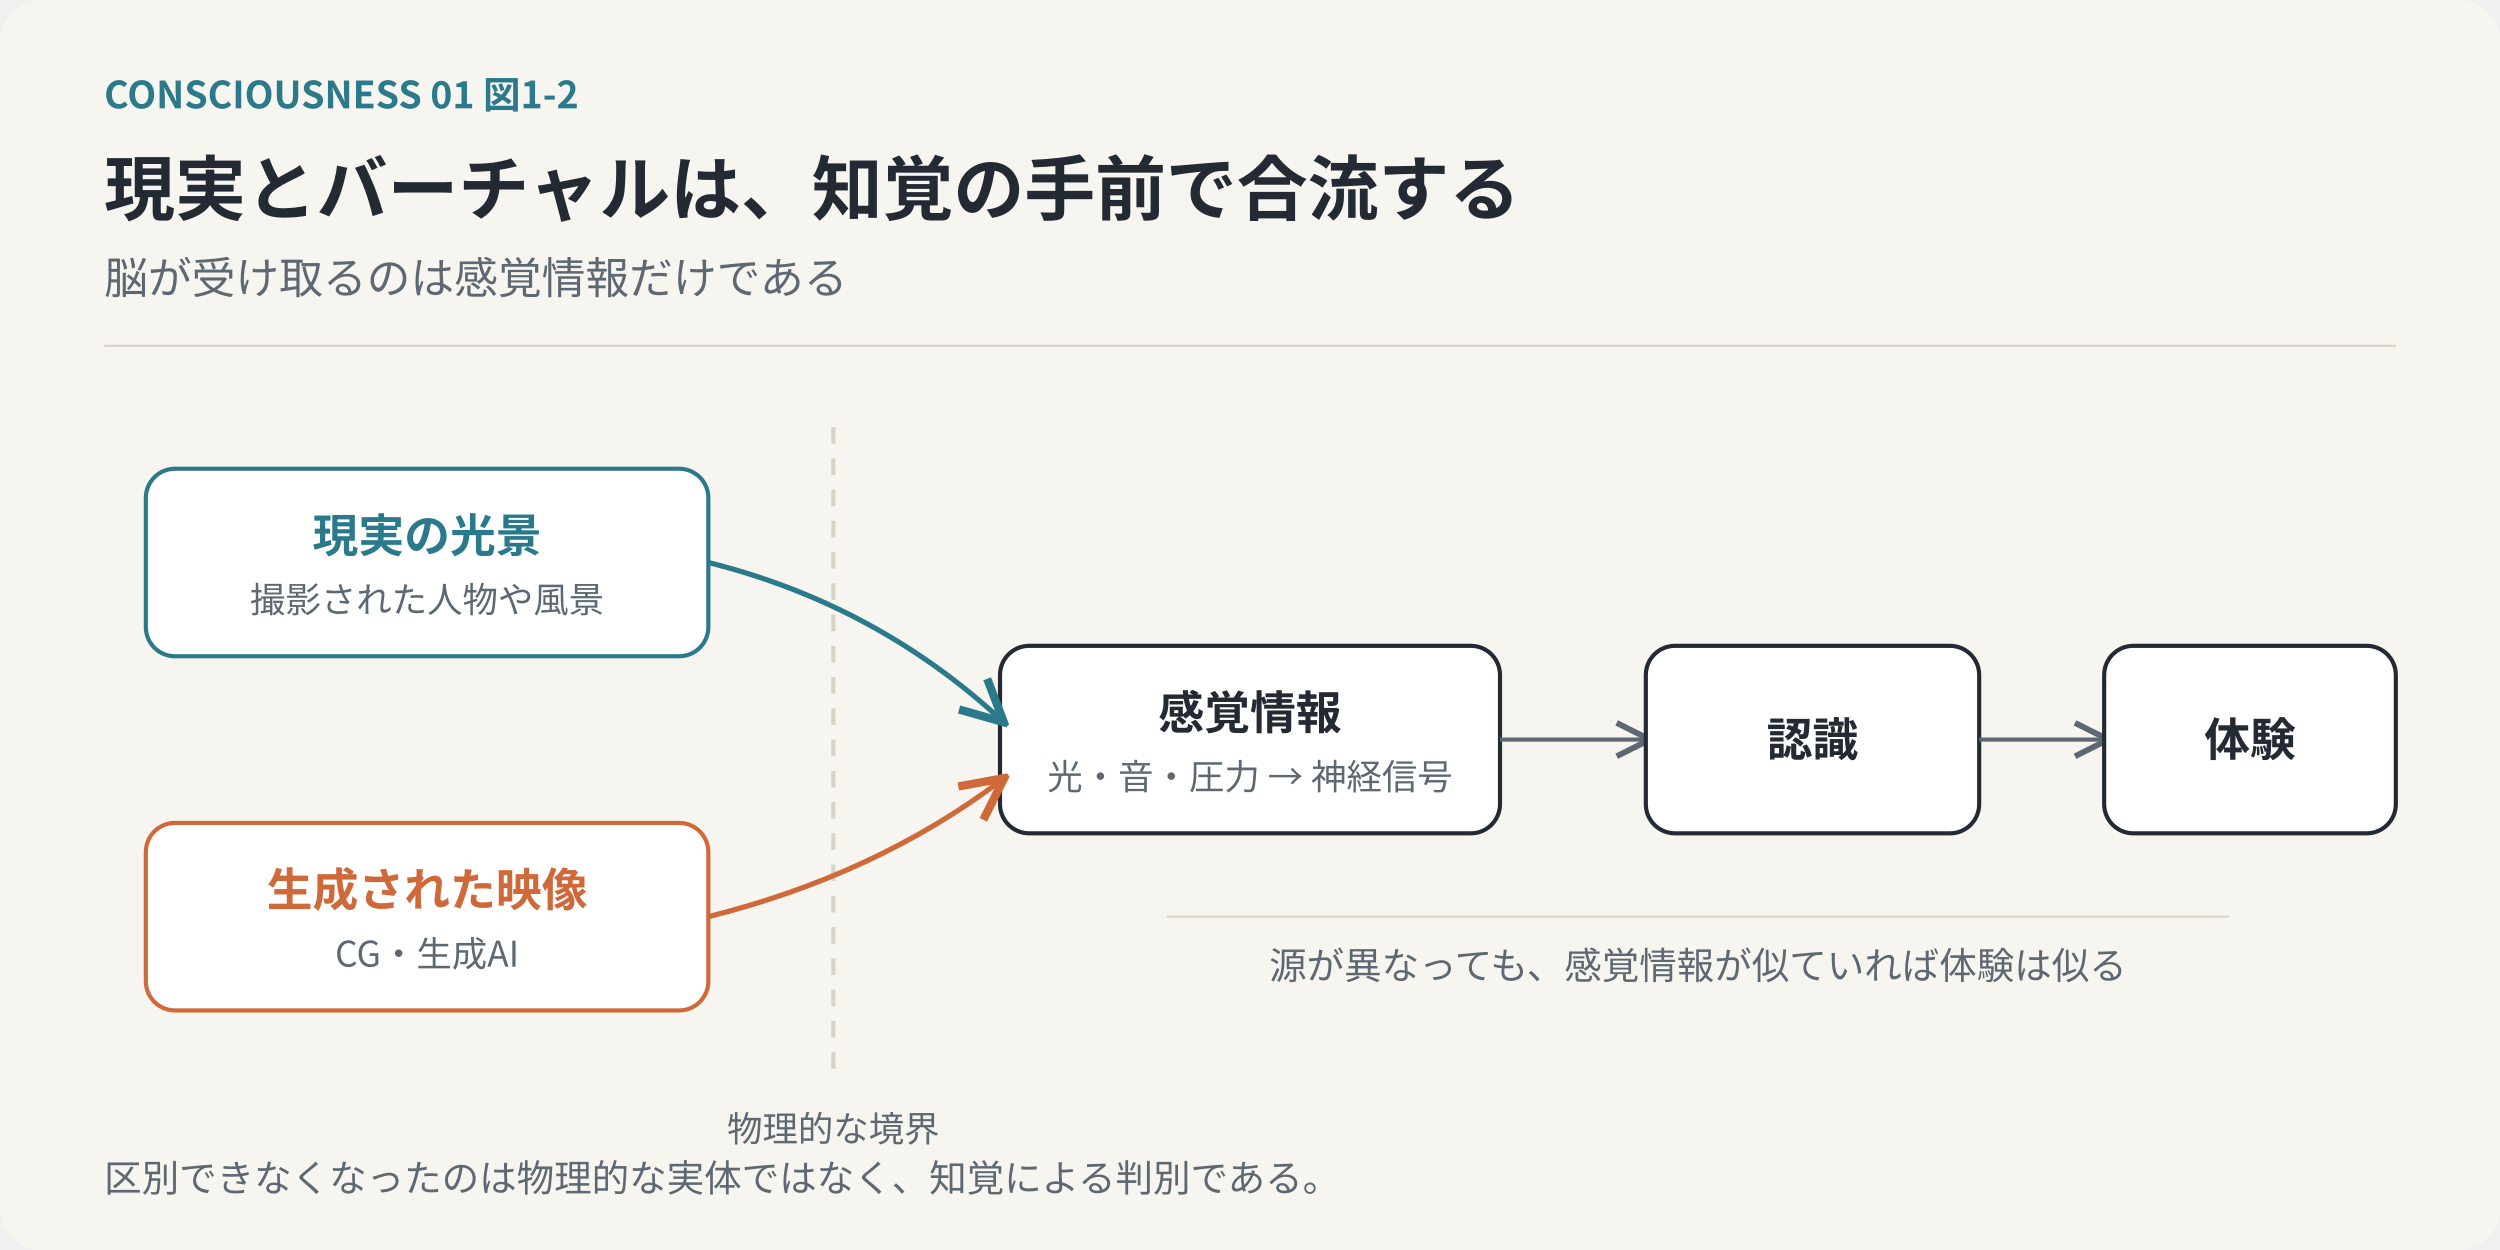
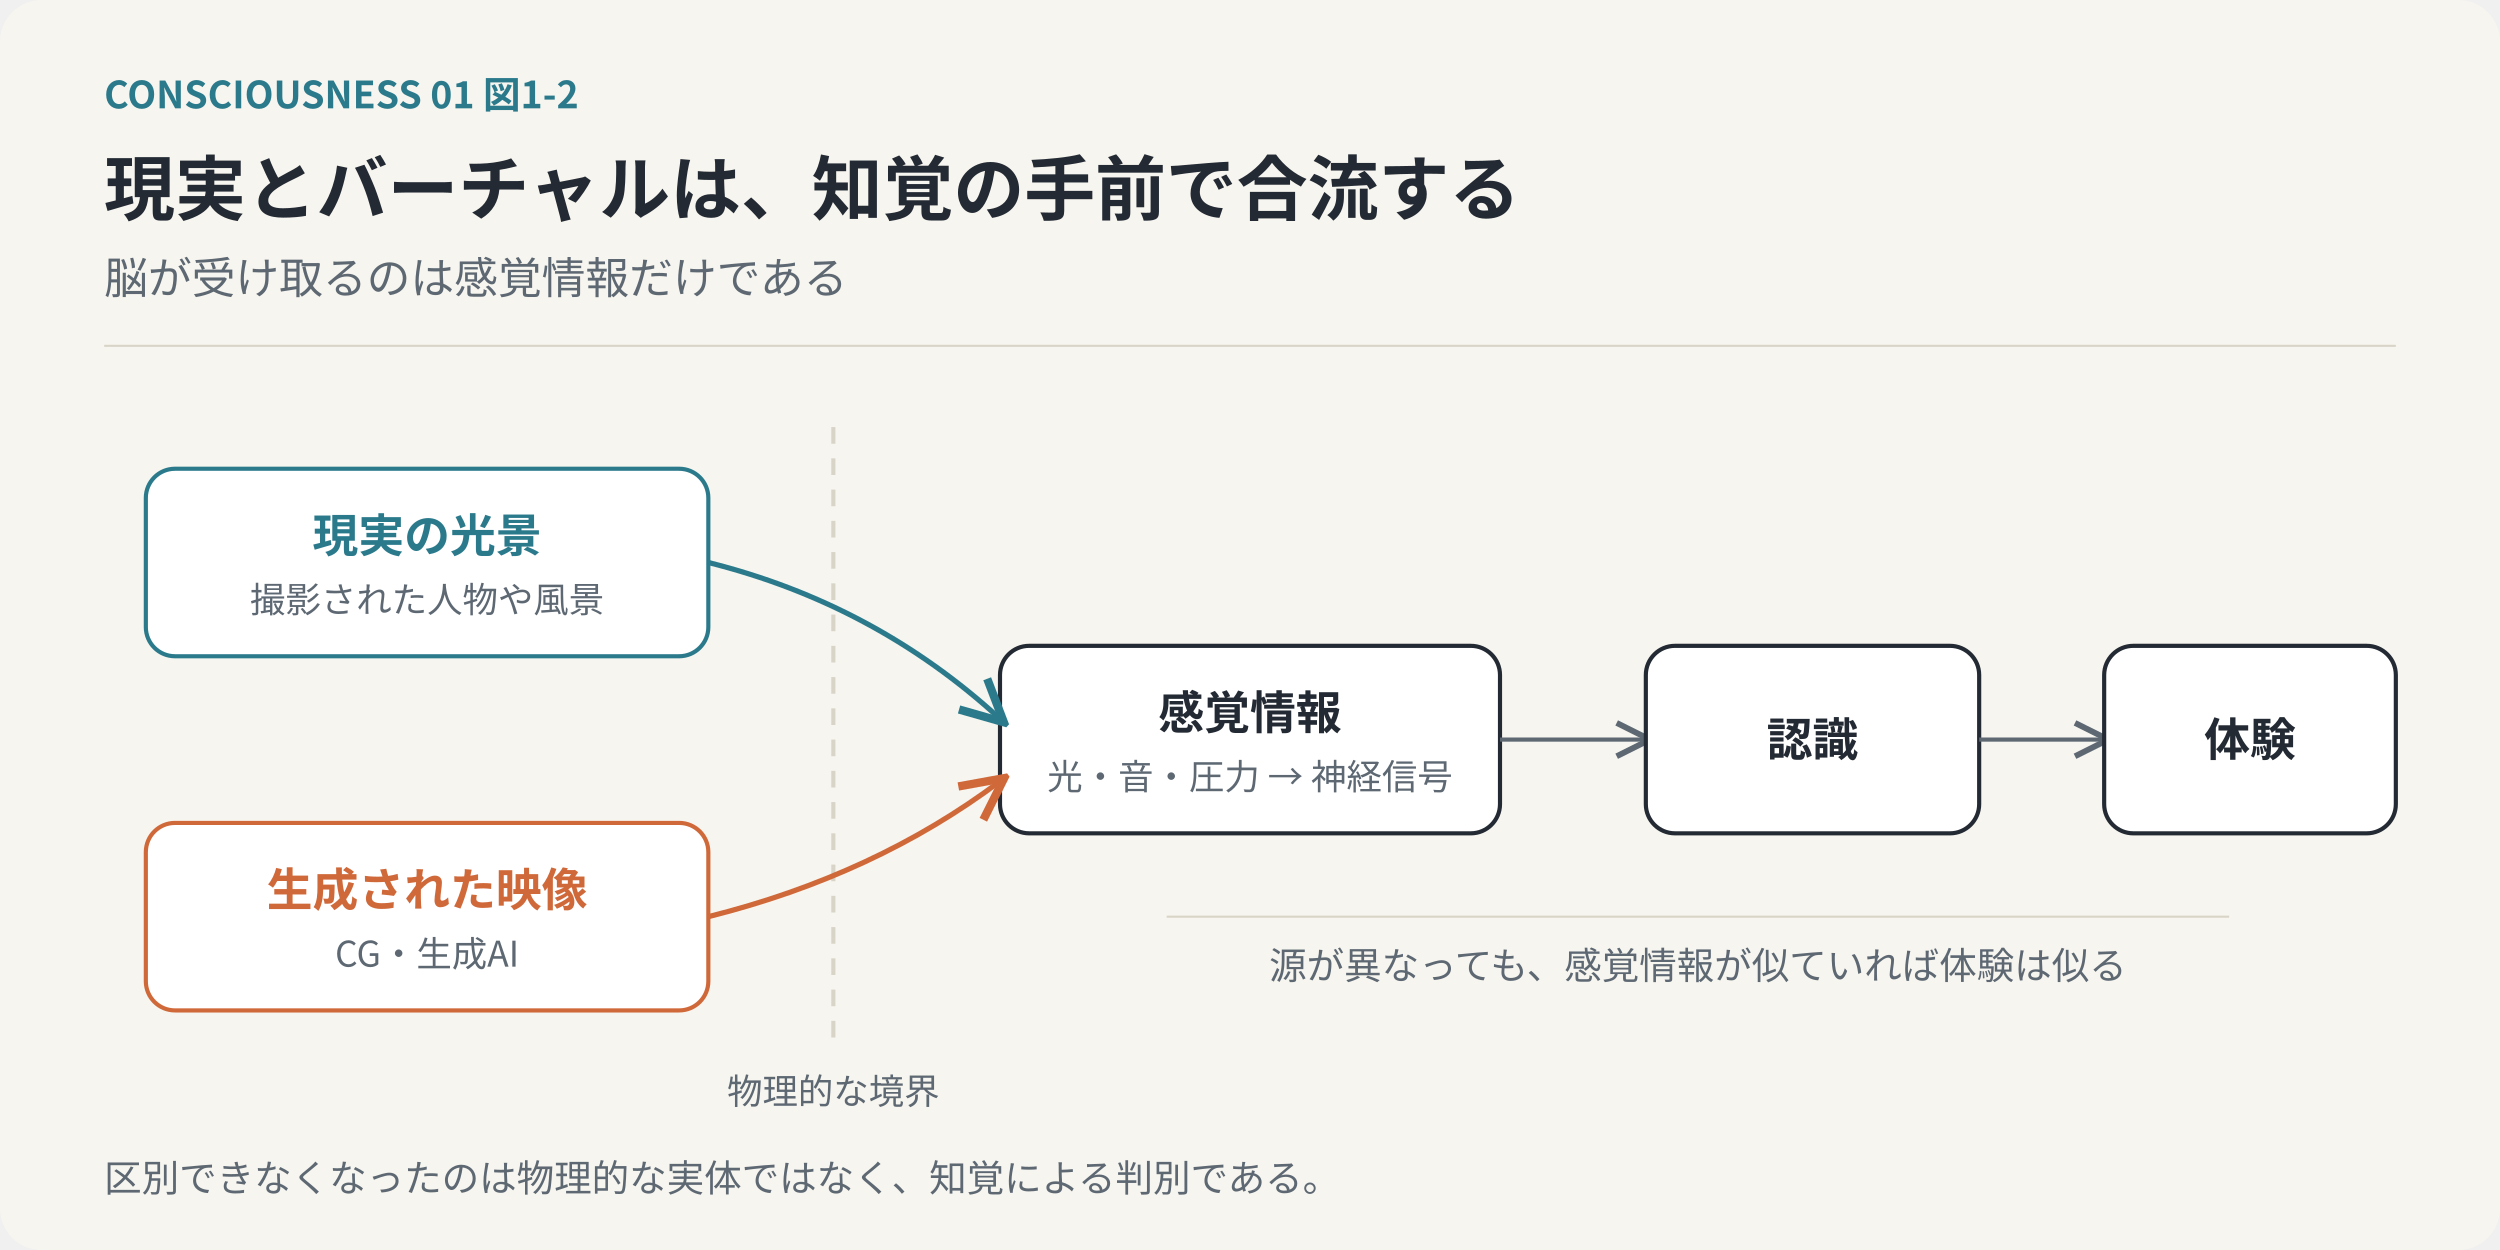
<svg xmlns="http://www.w3.org/2000/svg" width="1200" height="600" viewBox="0 0 1200 600" role="img" aria-labelledby="title desc">
  <defs>
    <marker id="arrow" markerWidth="10" markerHeight="10" refX="8" refY="5" orient="auto-start-reverse">
      <path d="M1,1 L9,5 L1,9" fill="none" stroke="#5d6873" stroke-width="1.4" />
    </marker>
    <marker id="arrow-teal" markerWidth="10" markerHeight="10" refX="8" refY="5" orient="auto-start-reverse">
      <path d="M1,1 L9,5 L1,9" fill="none" stroke="#2b7a8c" stroke-width="1.6" />
    </marker>
    <marker id="arrow-terra" markerWidth="10" markerHeight="10" refX="8" refY="5" orient="auto-start-reverse">
      <path d="M1,1 L9,5 L1,9" fill="none" stroke="#d0693a" stroke-width="1.6" />
    </marker>
    <marker id="arrow-indigo" markerWidth="10" markerHeight="10" refX="8" refY="5" orient="auto-start-reverse">
      <path d="M1,1 L9,5 L1,9" fill="none" stroke="#5a4fcf" stroke-width="1.6" />
    </marker>
    <marker id="arrow-ink" markerWidth="10" markerHeight="10" refX="8" refY="5" orient="auto-start-reverse">
      <path d="M1,1 L9,5 L1,9" fill="none" stroke="#232a33" stroke-width="1.6" />
    </marker>
  </defs>
  <rect width="1200" height="600" rx="20" fill="#f7f5ef" />
  <g font-family="system-ui, -apple-system, &quot;Hiragino Kaku Gothic ProN&quot;, &quot;Noto Sans CJK JP&quot;, Meiryo, sans-serif">
    <text x="50.0" y="52.0" fill="#2b7a8c" font-size="18" text-anchor="start" font-weight="700">CONSCIOUSNESS     01     図1-2</text>
    <text x="50.0" y="103.0" fill="#232a33" font-size="34" text-anchor="start" font-weight="700">現実とバーチャルは、知覚の手前で合流する</text>
    <text x="50.0" y="141.0" fill="#5d6873" font-size="21" text-anchor="start" font-weight="400">脳が受け取るのは感覚情報だけである</text>
    <line x1="50.0" y1="166.0" x2="1150.0" y2="166.0" stroke="#d8d4c8" stroke-width="1" />
    <rect x="70.0" y="225.0" width="270.0" height="90.0" rx="14" fill="#ffffff" stroke="#2b7a8c" stroke-width="2" />
    <text x="205.0" y="265.0" fill="#2b7a8c" font-size="22" text-anchor="middle" font-weight="700">現実の光景</text>
    <text x="205.0" y="294.0" fill="#5d6873" font-size="17" text-anchor="middle" font-weight="400">撮影された人物や風景</text>
    <rect x="70.0" y="395.0" width="270.0" height="90.0" rx="14" fill="#ffffff" stroke="#d0693a" stroke-width="2" />
    <text x="205.0" y="435.0" fill="#d0693a" font-size="22" text-anchor="middle" font-weight="700">生成された映像</text>
    <text x="205.0" y="464.0" fill="#5d6873" font-size="17" text-anchor="middle" font-weight="400">CG・生成AI</text>
-     <line x1="400.0" y1="205.0" x2="400.0" y2="520.0" stroke="#d8d4c8" stroke-width="2" stroke-dasharray="8 7" />
-     <text x="400.0" y="548.0" fill="#5d6873" font-size="17" text-anchor="middle" font-weight="400">物理的な境界</text>
+     <line x1="400.0" y1="205.0" x2="400.0" y2="505.0" stroke="#d8d4c8" stroke-width="2" stroke-dasharray="8 7" />
+     <text x="400.0" y="530.0" fill="#5d6873" font-size="17" text-anchor="middle" font-weight="400">物理的な境界</text>
    <rect x="480.0" y="310.0" width="240.0" height="90.0" rx="14" fill="#ffffff" stroke="#232a33" stroke-width="2" />
    <text x="600.0" y="350.0" fill="#232a33" font-size="22" text-anchor="middle" font-weight="700">感覚情報</text>
    <text x="600.0" y="379.0" fill="#5d6873" font-size="17" text-anchor="middle" font-weight="400">光・音・圧力 → 神経信号</text>
    <path d="M340.0,270.0 Q420.0,290.0 480.0,345.0" fill="none" stroke="#2b7a8c" stroke-width="2.5" marker-end="url(#arrow-teal)" />
    <path d="M340.0,440.0 Q420.0,420.0 480.0,375.0" fill="none" stroke="#d0693a" stroke-width="2.5" marker-end="url(#arrow-terra)" />
    <line x1="720.0" y1="355.0" x2="790.0" y2="355.0" stroke="#5d6873" stroke-width="2" marker-end="url(#arrow)" />
    <rect x="790.0" y="310.0" width="160.0" height="90.0" rx="14" fill="#ffffff" stroke="#232a33" stroke-width="2" />
    <text x="870.0" y="362.9" fill="#232a33" font-size="22" text-anchor="middle" font-weight="700">認識</text>
    <line x1="950.0" y1="355.0" x2="1010.0" y2="355.0" stroke="#5d6873" stroke-width="2" marker-end="url(#arrow)" />
    <rect x="1010.0" y="310.0" width="140.0" height="90.0" rx="14" fill="#ffffff" stroke="#232a33" stroke-width="2" />
    <text x="1080.0" y="362.9" fill="#232a33" font-size="22" text-anchor="middle" font-weight="700">体験</text>
    <text x="815.0" y="470.0" fill="#5d6873" font-size="18" text-anchor="middle" font-weight="400">源が異なっても、感覚情報が似ていれば体験は似る</text>
    <line x1="560.0" y1="440.0" x2="1070.0" y2="440.0" stroke="#d8d4c8" stroke-width="1" />
    <text x="50.0" y="572.0" fill="#5d6873" font-size="18" text-anchor="start" font-weight="400">区別できなくなったのは物理的な実体ではなく、知覚による判別である。</text>
  </g>
</svg>
